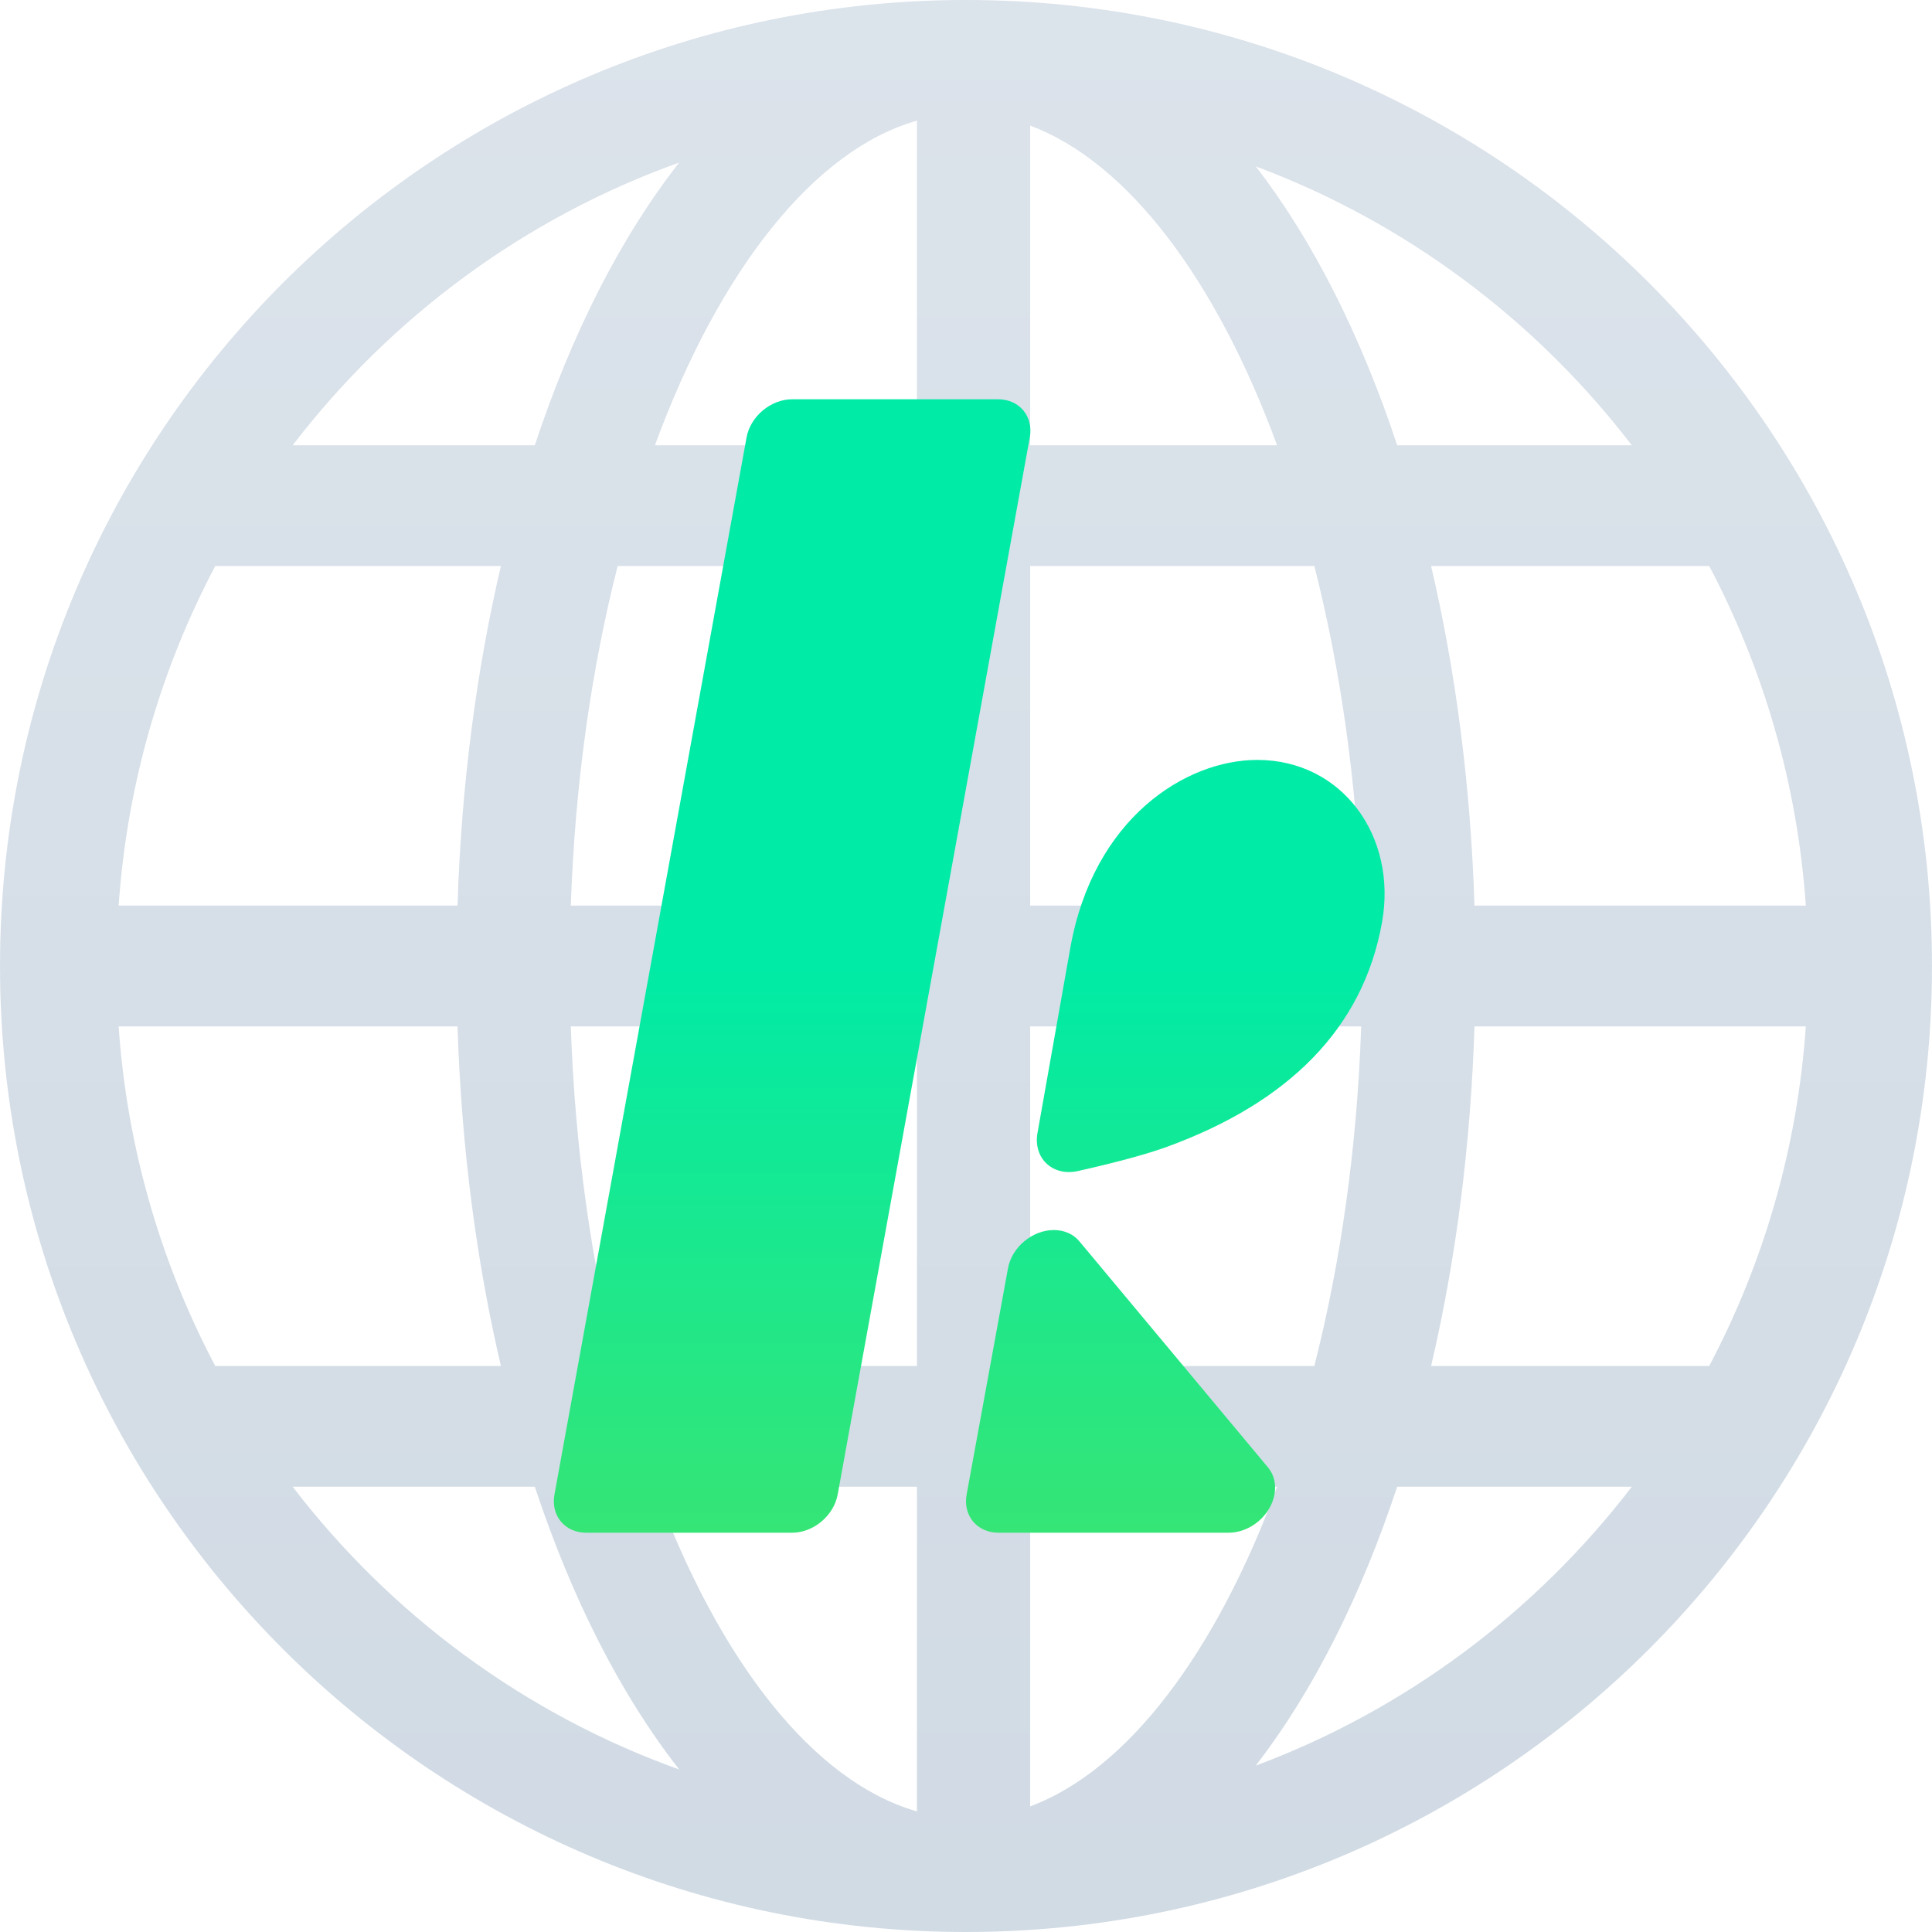
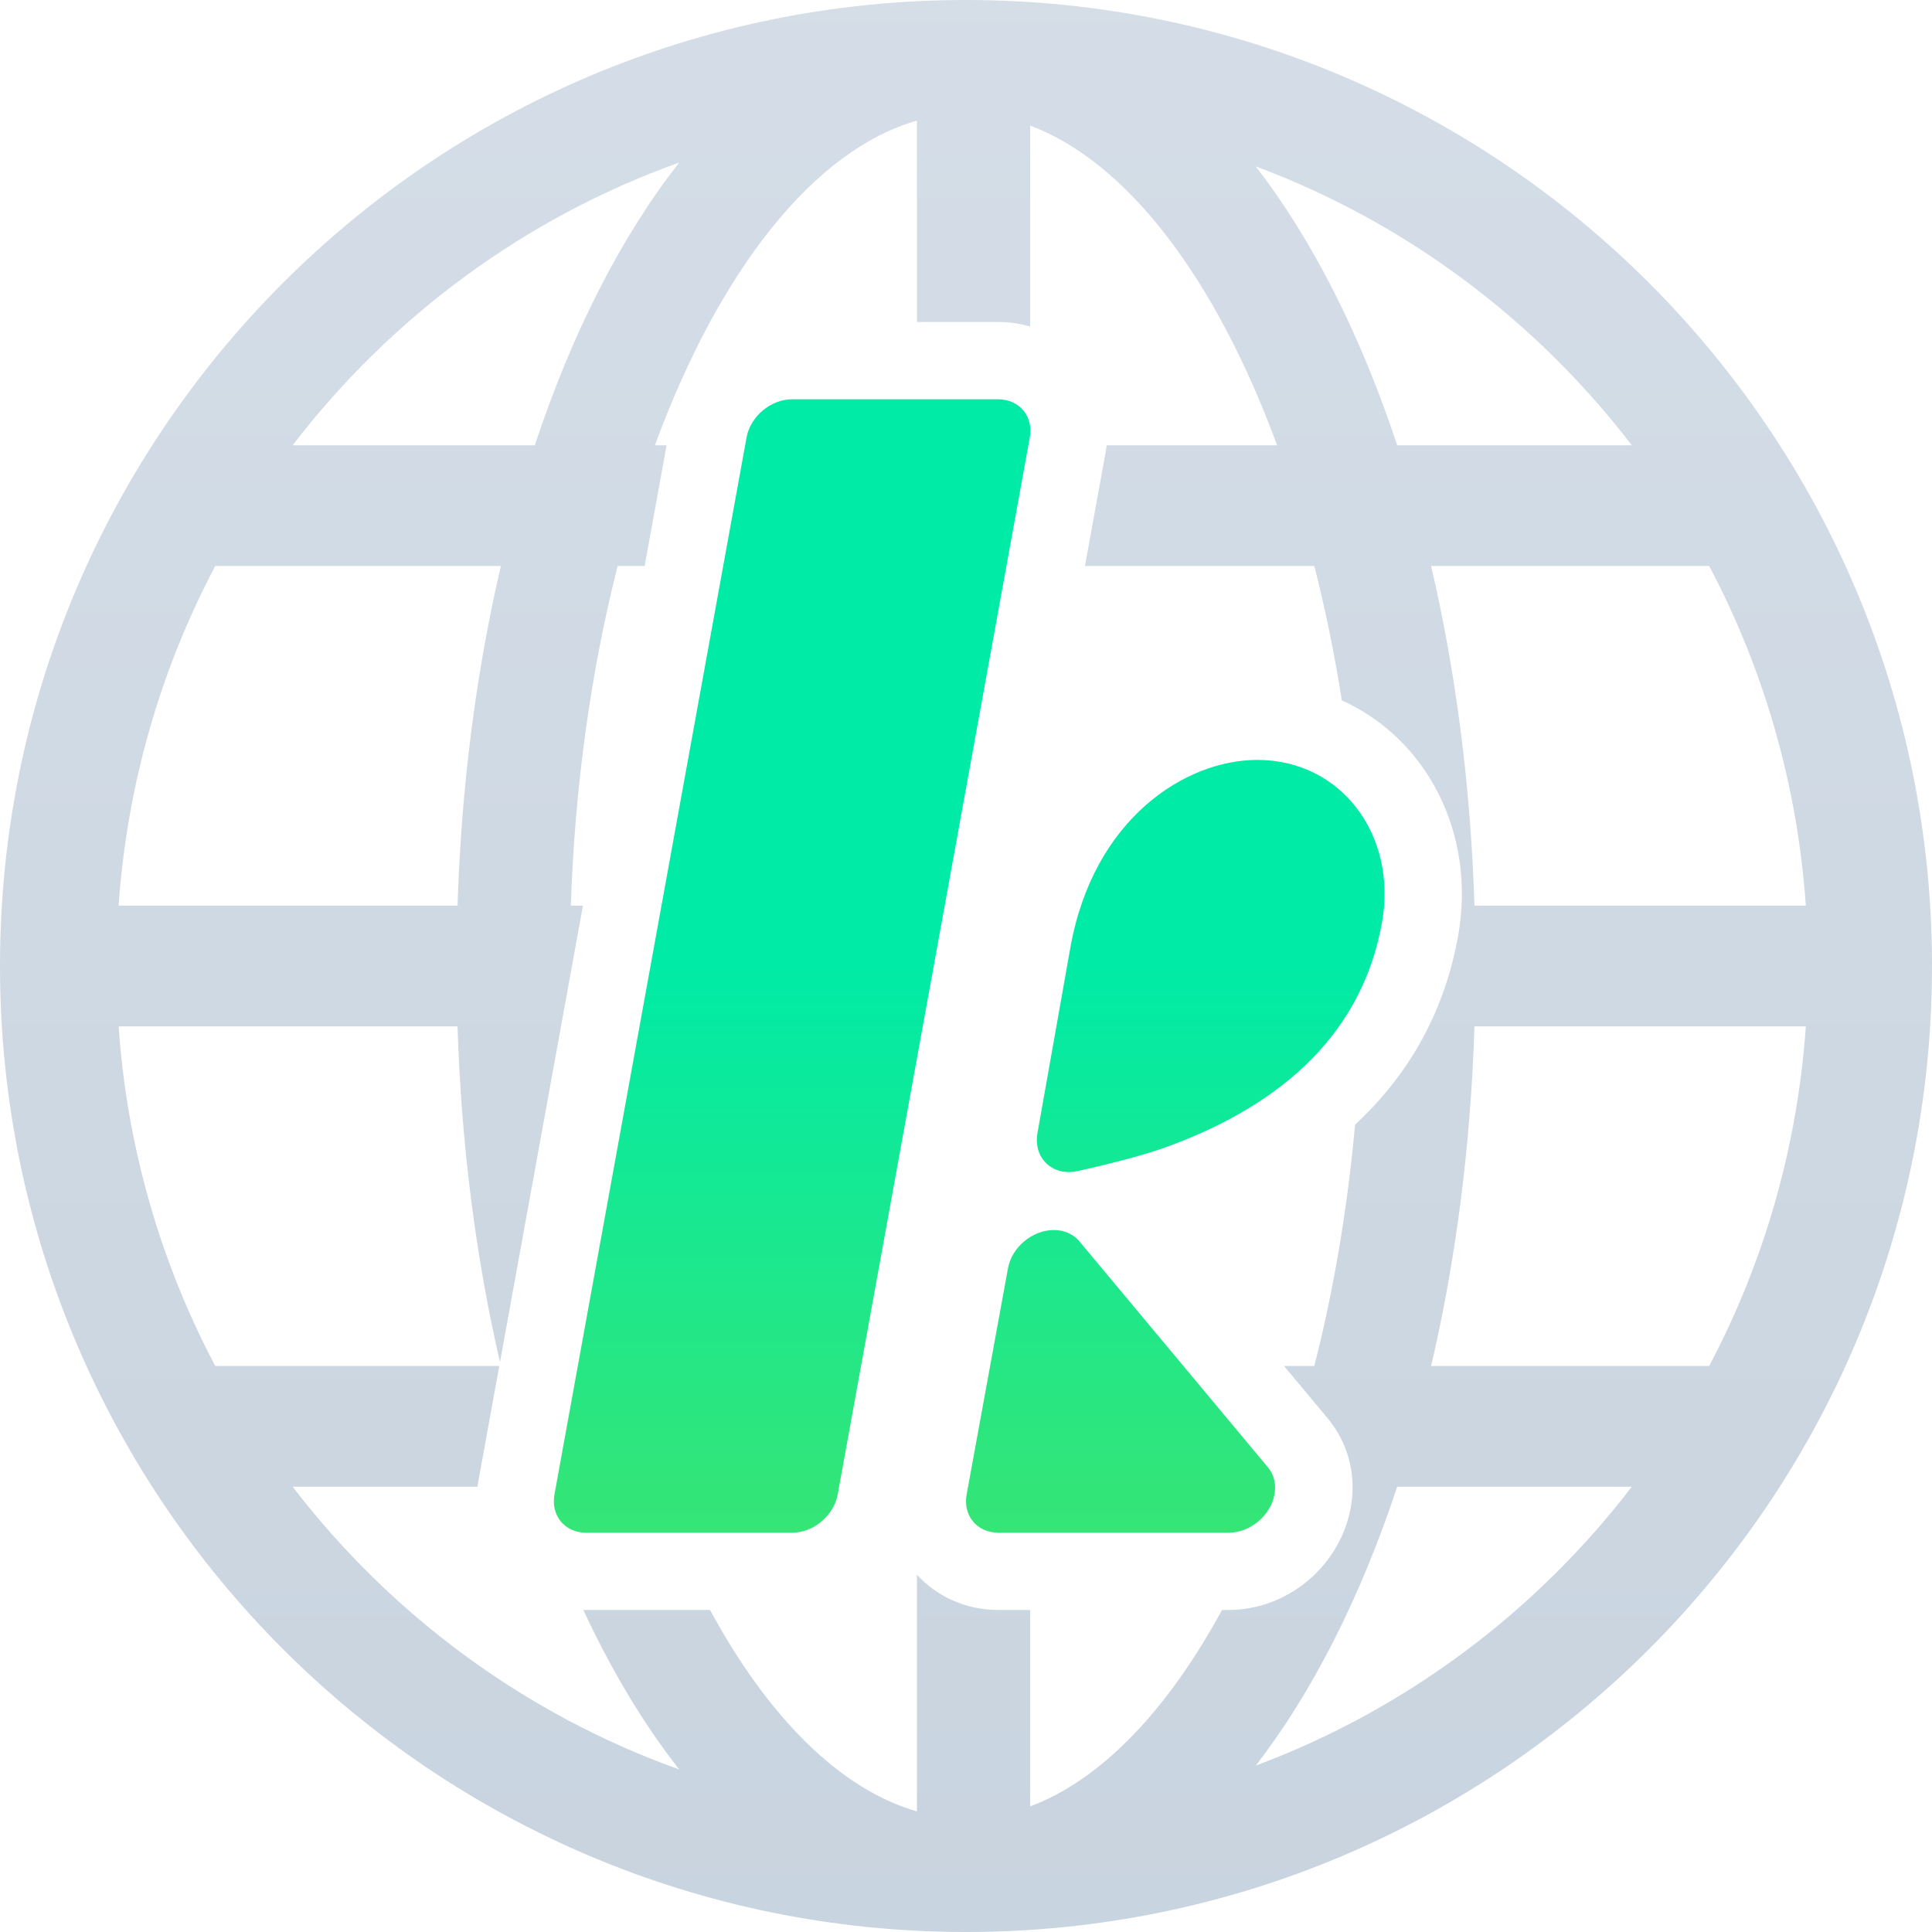
<svg xmlns="http://www.w3.org/2000/svg" width="300px" height="300px" viewBox="0 0 300 300" version="1.1">
  <defs>
    <linearGradient x1="50%" y1="0%" x2="50%" y2="100%" id="linearGradient-1">
      <stop stop-color="#718FAF" offset="0%" />
      <stop stop-color="#476E94" offset="100%" />
    </linearGradient>
    <linearGradient x1="50%" y1="50%" x2="50%" y2="100%" id="linearGradient-2">
      <stop stop-color="#00EBA6" offset="0%" />
      <stop stop-color="#35E576" offset="100%" />
    </linearGradient>
  </defs>
  <g id="kaeru_gallery" stroke="none" stroke-width="1" fill="none" fill-rule="evenodd">
-     <path d="M150,300 C67.157,300 0,232.843 0,150 C0,67.157 67.157,0 150,0 C232.843,0 300,67.157 300,150 C300,232.843 232.843,300 150,300 Z M18.419,159.375 C19.736,178.332 25.013,196.189 33.423,212.109 L77.779,212.109 C73.969,195.841 71.634,178.045 71.046,159.375 L18.419,159.375 Z M105.469,274.76 C96.425,263.24 88.807,248.262 83.044,230.859 L45.444,230.859 C60.712,250.773 81.487,266.179 105.469,274.76 Z M280.409,159.375 L228.954,159.375 C228.366,178.045 226.031,195.841 222.221,212.109 L265.405,212.109 C273.815,196.189 279.092,178.332 280.409,159.375 Z M194.997,274.162 L194.997,274.162 C218.287,265.473 238.465,250.318 253.385,230.859 L216.956,230.859 C211.292,247.962 203.837,262.723 194.997,274.162 Z M18.419,140.625 L71.046,140.625 C71.634,121.955 73.969,104.159 77.779,87.891 L33.423,87.891 C25.013,103.811 19.736,121.668 18.419,140.625 Z M105.469,25.24 C81.487,33.821 60.712,49.227 45.444,69.141 L83.044,69.141 C88.807,51.738 96.425,36.76 105.469,25.24 Z M280.409,140.625 C279.092,121.668 273.815,103.811 265.405,87.891 L222.221,87.891 C226.031,104.159 228.366,121.955 228.954,140.625 L280.409,140.625 Z M194.997,25.838 L194.997,25.838 C203.837,37.277 211.292,52.038 216.956,69.141 L253.385,69.141 C238.465,49.682 218.287,34.527 194.997,25.838 Z M142.383,159.375 L88.635,159.375 C89.279,178.387 91.862,196.229 95.912,212.109 L142.383,212.109 L142.383,159.375 Z M159.961,159.375 L159.961,212.109 L204.088,212.109 C208.138,196.229 210.721,178.387 211.365,159.375 L159.961,159.375 Z M142.383,281.269 L142.383,230.859 L101.694,230.859 C111.68,258.023 126.368,276.704 142.383,281.269 Z M159.961,280.497 C175.06,274.853 188.809,256.692 198.306,230.859 L159.961,230.859 L159.961,280.497 Z M142.383,140.625 L142.383,87.891 L95.912,87.891 C91.862,103.771 89.279,121.613 88.635,140.625 L142.383,140.625 Z M159.961,140.625 L211.365,140.625 C210.721,121.613 208.138,103.771 204.088,87.891 L159.961,87.891 L159.961,140.625 Z M142.383,18.731 C126.368,23.296 111.68,41.977 101.694,69.141 L142.383,69.141 L142.383,18.731 Z M159.961,19.503 L159.961,69.141 L198.306,69.141 C188.809,43.308 175.06,25.147 159.961,19.503 Z" id="globe" fill="url(#linearGradient-1)" opacity="0.25" />
+     <path d="M77.638,211.502 C73.911,195.398 71.626,177.813 71.046,159.375 L18.419,159.375 C19.736,178.332 25.013,196.189 33.423,212.109 L77.528,212.109 L74.291,229.922 C74.234,230.235 74.185,230.548 74.145,230.859 L45.444,230.859 C60.712,250.773 81.487,266.179 105.469,274.76 C99.941,267.718 94.945,259.385 90.581,249.995 C90.725,249.998 90.87,250 91.016,250 L110.253,250 C119.305,266.681 130.477,277.875 142.383,281.269 L142.383,244.52 C145.457,247.881 149.923,250 155.049,250 L159.961,250 L159.961,280.497 C170.986,276.376 181.291,265.582 189.747,250 L190.781,250 C195.255,250 199.604,248.352 203.05,245.48 C210.591,239.196 212.638,227.998 206.116,220.181 L199.382,212.109 L204.088,212.109 C207.035,200.554 209.205,187.96 210.417,174.632 C218.875,166.789 224.348,156.971 226.423,145.274 C229.239,129.397 221.532,114.687 208.361,108.759 C207.215,101.499 205.78,94.524 204.088,87.891 L168.472,87.891 L171.709,70.078 C171.766,69.765 171.815,69.452 171.855,69.141 L198.306,69.141 C188.809,43.308 175.06,25.147 159.961,19.503 L159.961,50.704 C158.399,50.246 156.73,50 154.984,50 L142.383,50 L142.383,18.731 C126.368,23.296 111.68,41.977 101.694,69.141 L103.509,69.141 L100.101,87.891 L95.912,87.891 C91.862,103.771 89.279,121.613 88.635,140.625 L90.518,140.625 L77.638,211.502 Z M150,300 C67.157,300 0,232.843 0,150 C0,67.157 67.157,0 150,0 C232.843,0 300,67.157 300,150 C300,232.843 232.843,300 150,300 Z M280.409,159.375 L228.954,159.375 C228.366,178.045 226.031,195.841 222.221,212.109 L265.405,212.109 C273.815,196.189 279.092,178.332 280.409,159.375 Z M194.997,274.162 L194.997,274.162 C218.287,265.473 238.465,250.318 253.385,230.859 L216.956,230.859 C211.292,247.962 203.837,262.723 194.997,274.162 Z M18.419,140.625 L71.046,140.625 C71.634,121.955 73.969,104.159 77.779,87.891 L33.423,87.891 C25.013,103.811 19.736,121.668 18.419,140.625 Z M105.469,25.24 C81.487,33.821 60.712,49.227 45.444,69.141 L83.044,69.141 C88.807,51.738 96.425,36.76 105.469,25.24 Z M280.409,140.625 C279.092,121.668 273.815,103.811 265.405,87.891 L222.221,87.891 C226.031,104.159 228.366,121.955 228.954,140.625 L280.409,140.625 Z M194.997,25.838 L194.997,25.838 C203.837,37.277 211.292,52.038 216.956,69.141 L253.385,69.141 C238.465,49.682 218.287,34.527 194.997,25.838 Z" id="globe" fill="url(#linearGradient-1)" opacity="0.3" />
    <path d="M161.096,175.956 L166.195,147.207 C169.768,127.064 184.112,118 195.225,118 C208.396,118 216.975,129.829 214.607,143.178 C211.662,159.784 199.948,171.238 181.218,178.074 C178.135,179.199 173.515,180.456 167.359,181.843 C164.017,182.596 161.174,180.571 161.007,177.319 C160.985,176.872 161.014,176.415 161.096,175.956 Z M123,62 L154.984,62 C158.296,62 160.498,64.656 159.903,67.933 L130.075,232.067 C129.48,235.344 126.312,238 123,238 L91.016,238 C87.704,238 85.502,235.344 86.097,232.067 L115.925,67.933 C116.52,64.656 119.688,62 123,62 Z M167.594,192.738 L196.902,227.868 C198.836,230.186 198.148,233.944 195.367,236.262 C194.032,237.375 192.382,238 190.781,238 L155.049,238 C151.715,238 149.498,235.343 150.098,232.065 L156.521,196.935 C157.121,193.657 160.309,191 163.643,191 C165.244,191 166.665,191.625 167.594,192.738 Z" id="k" fill="url(#linearGradient-2)" />
  </g>
</svg>
